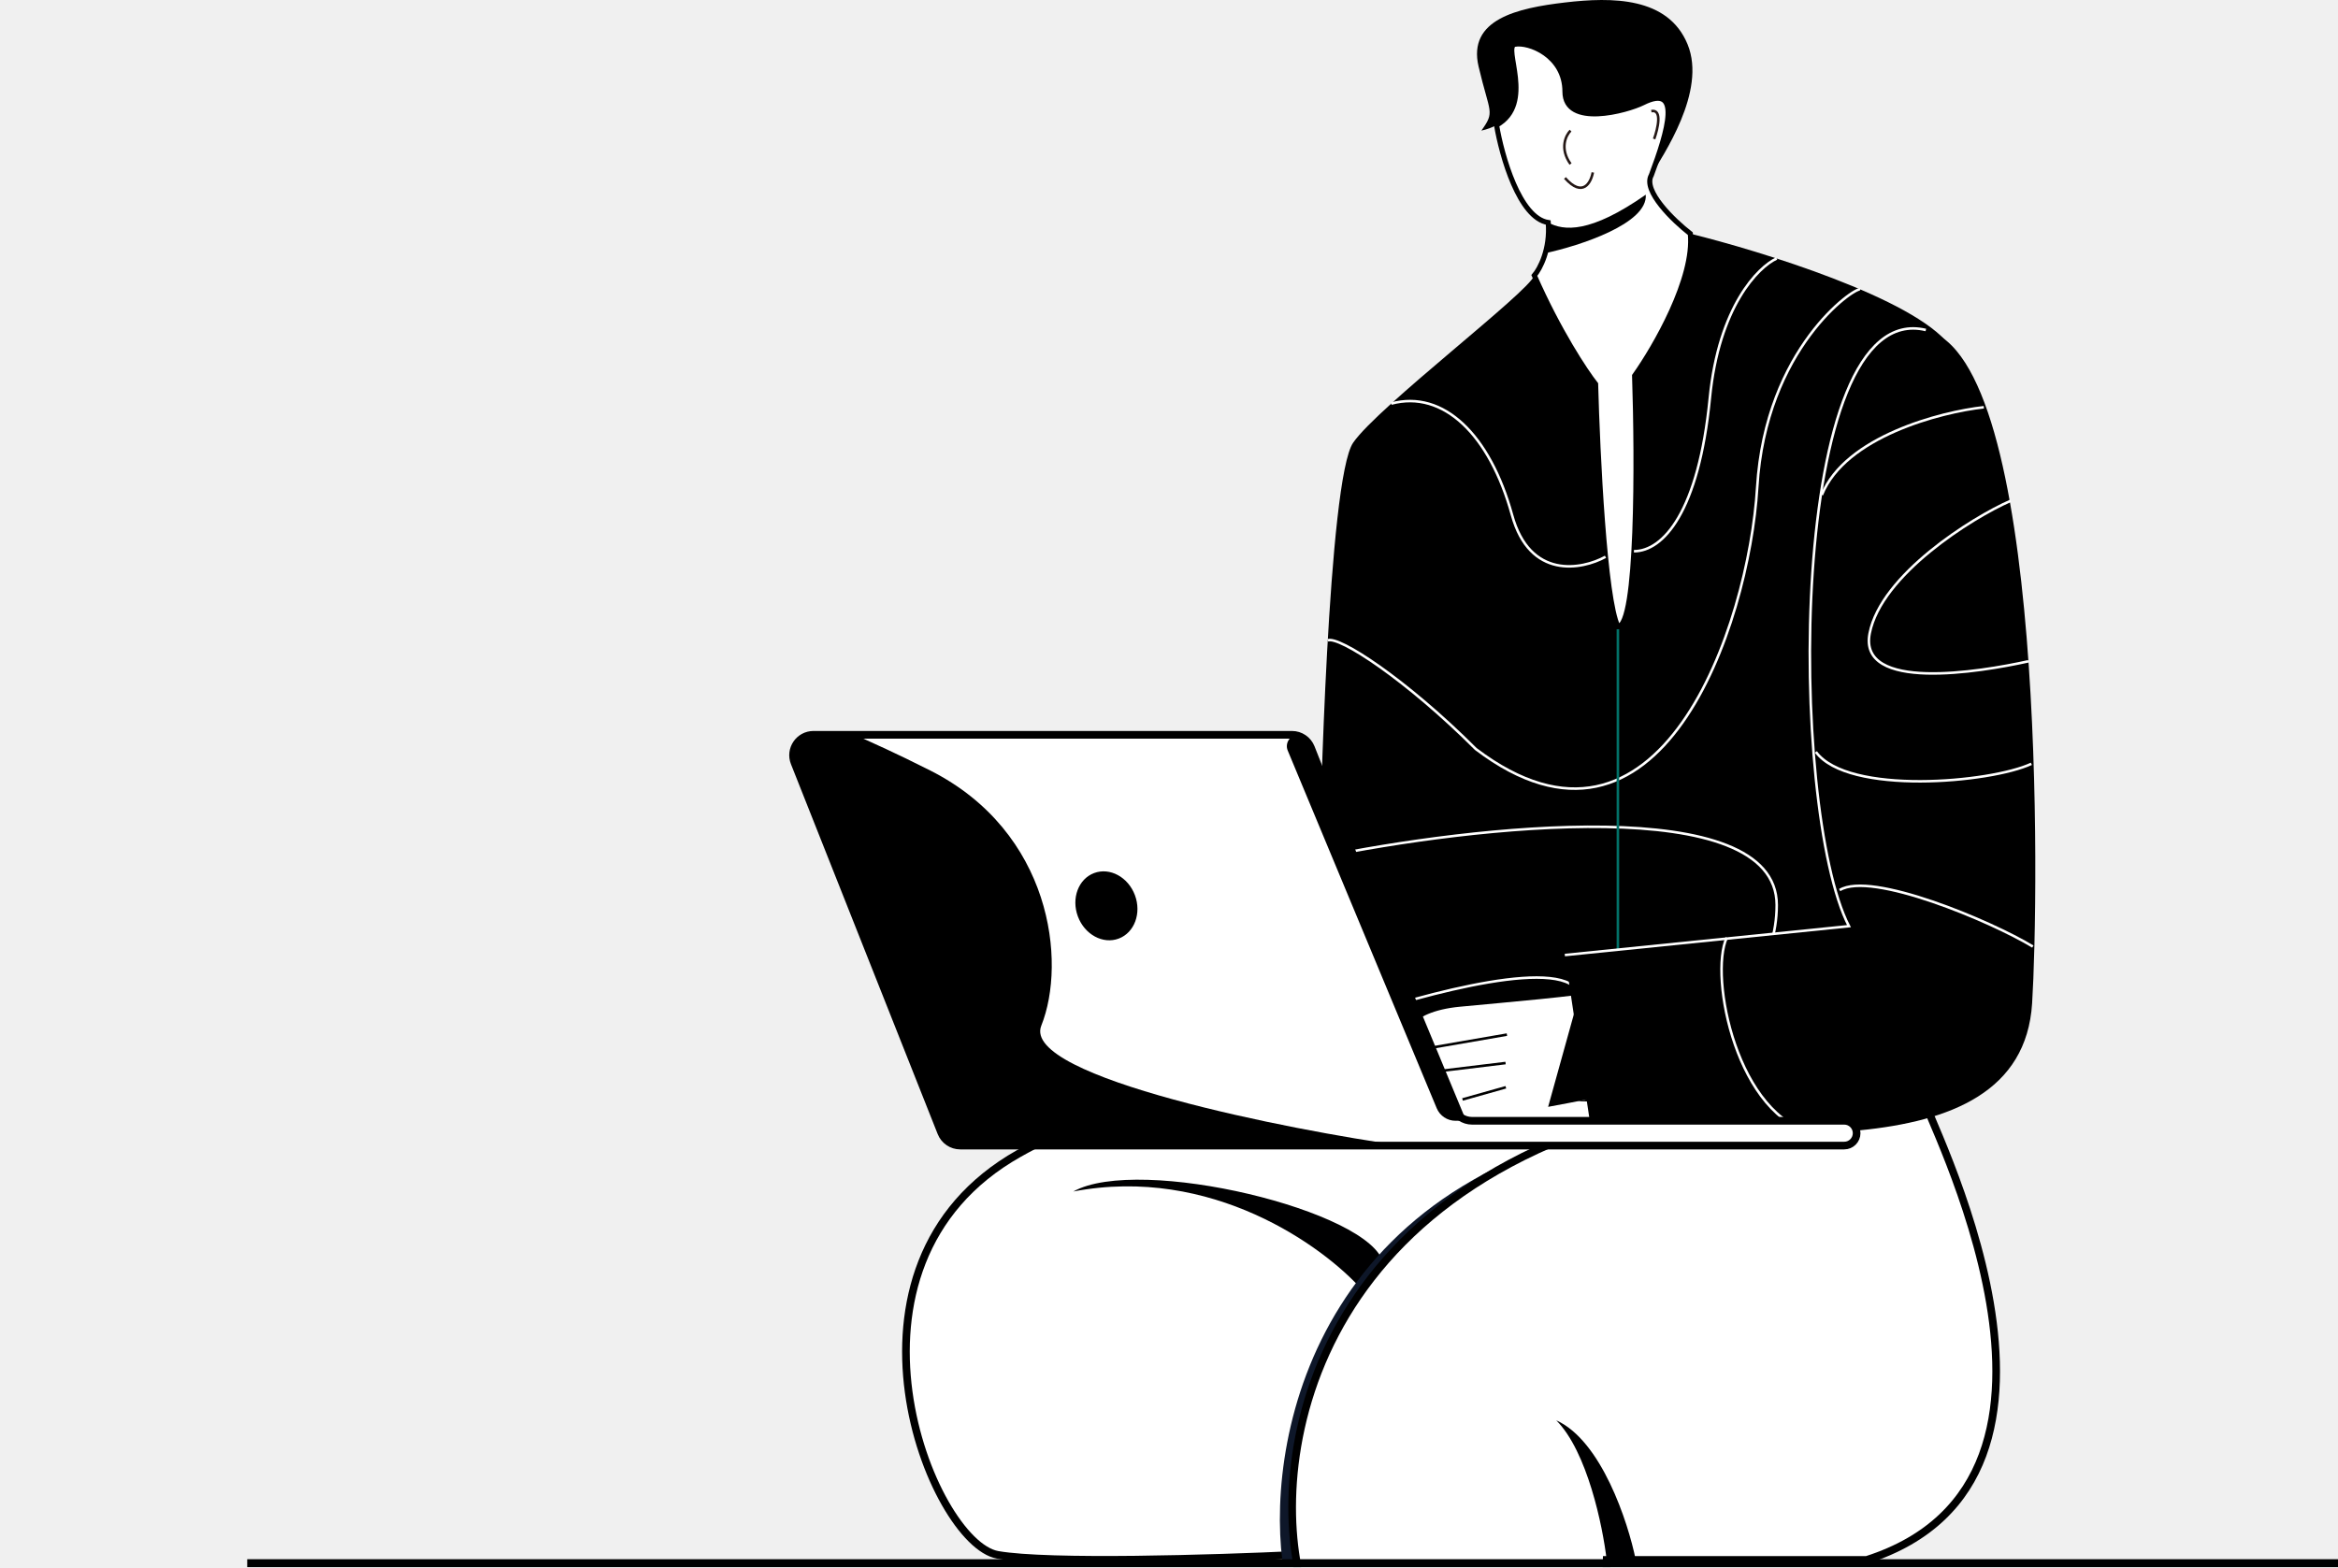
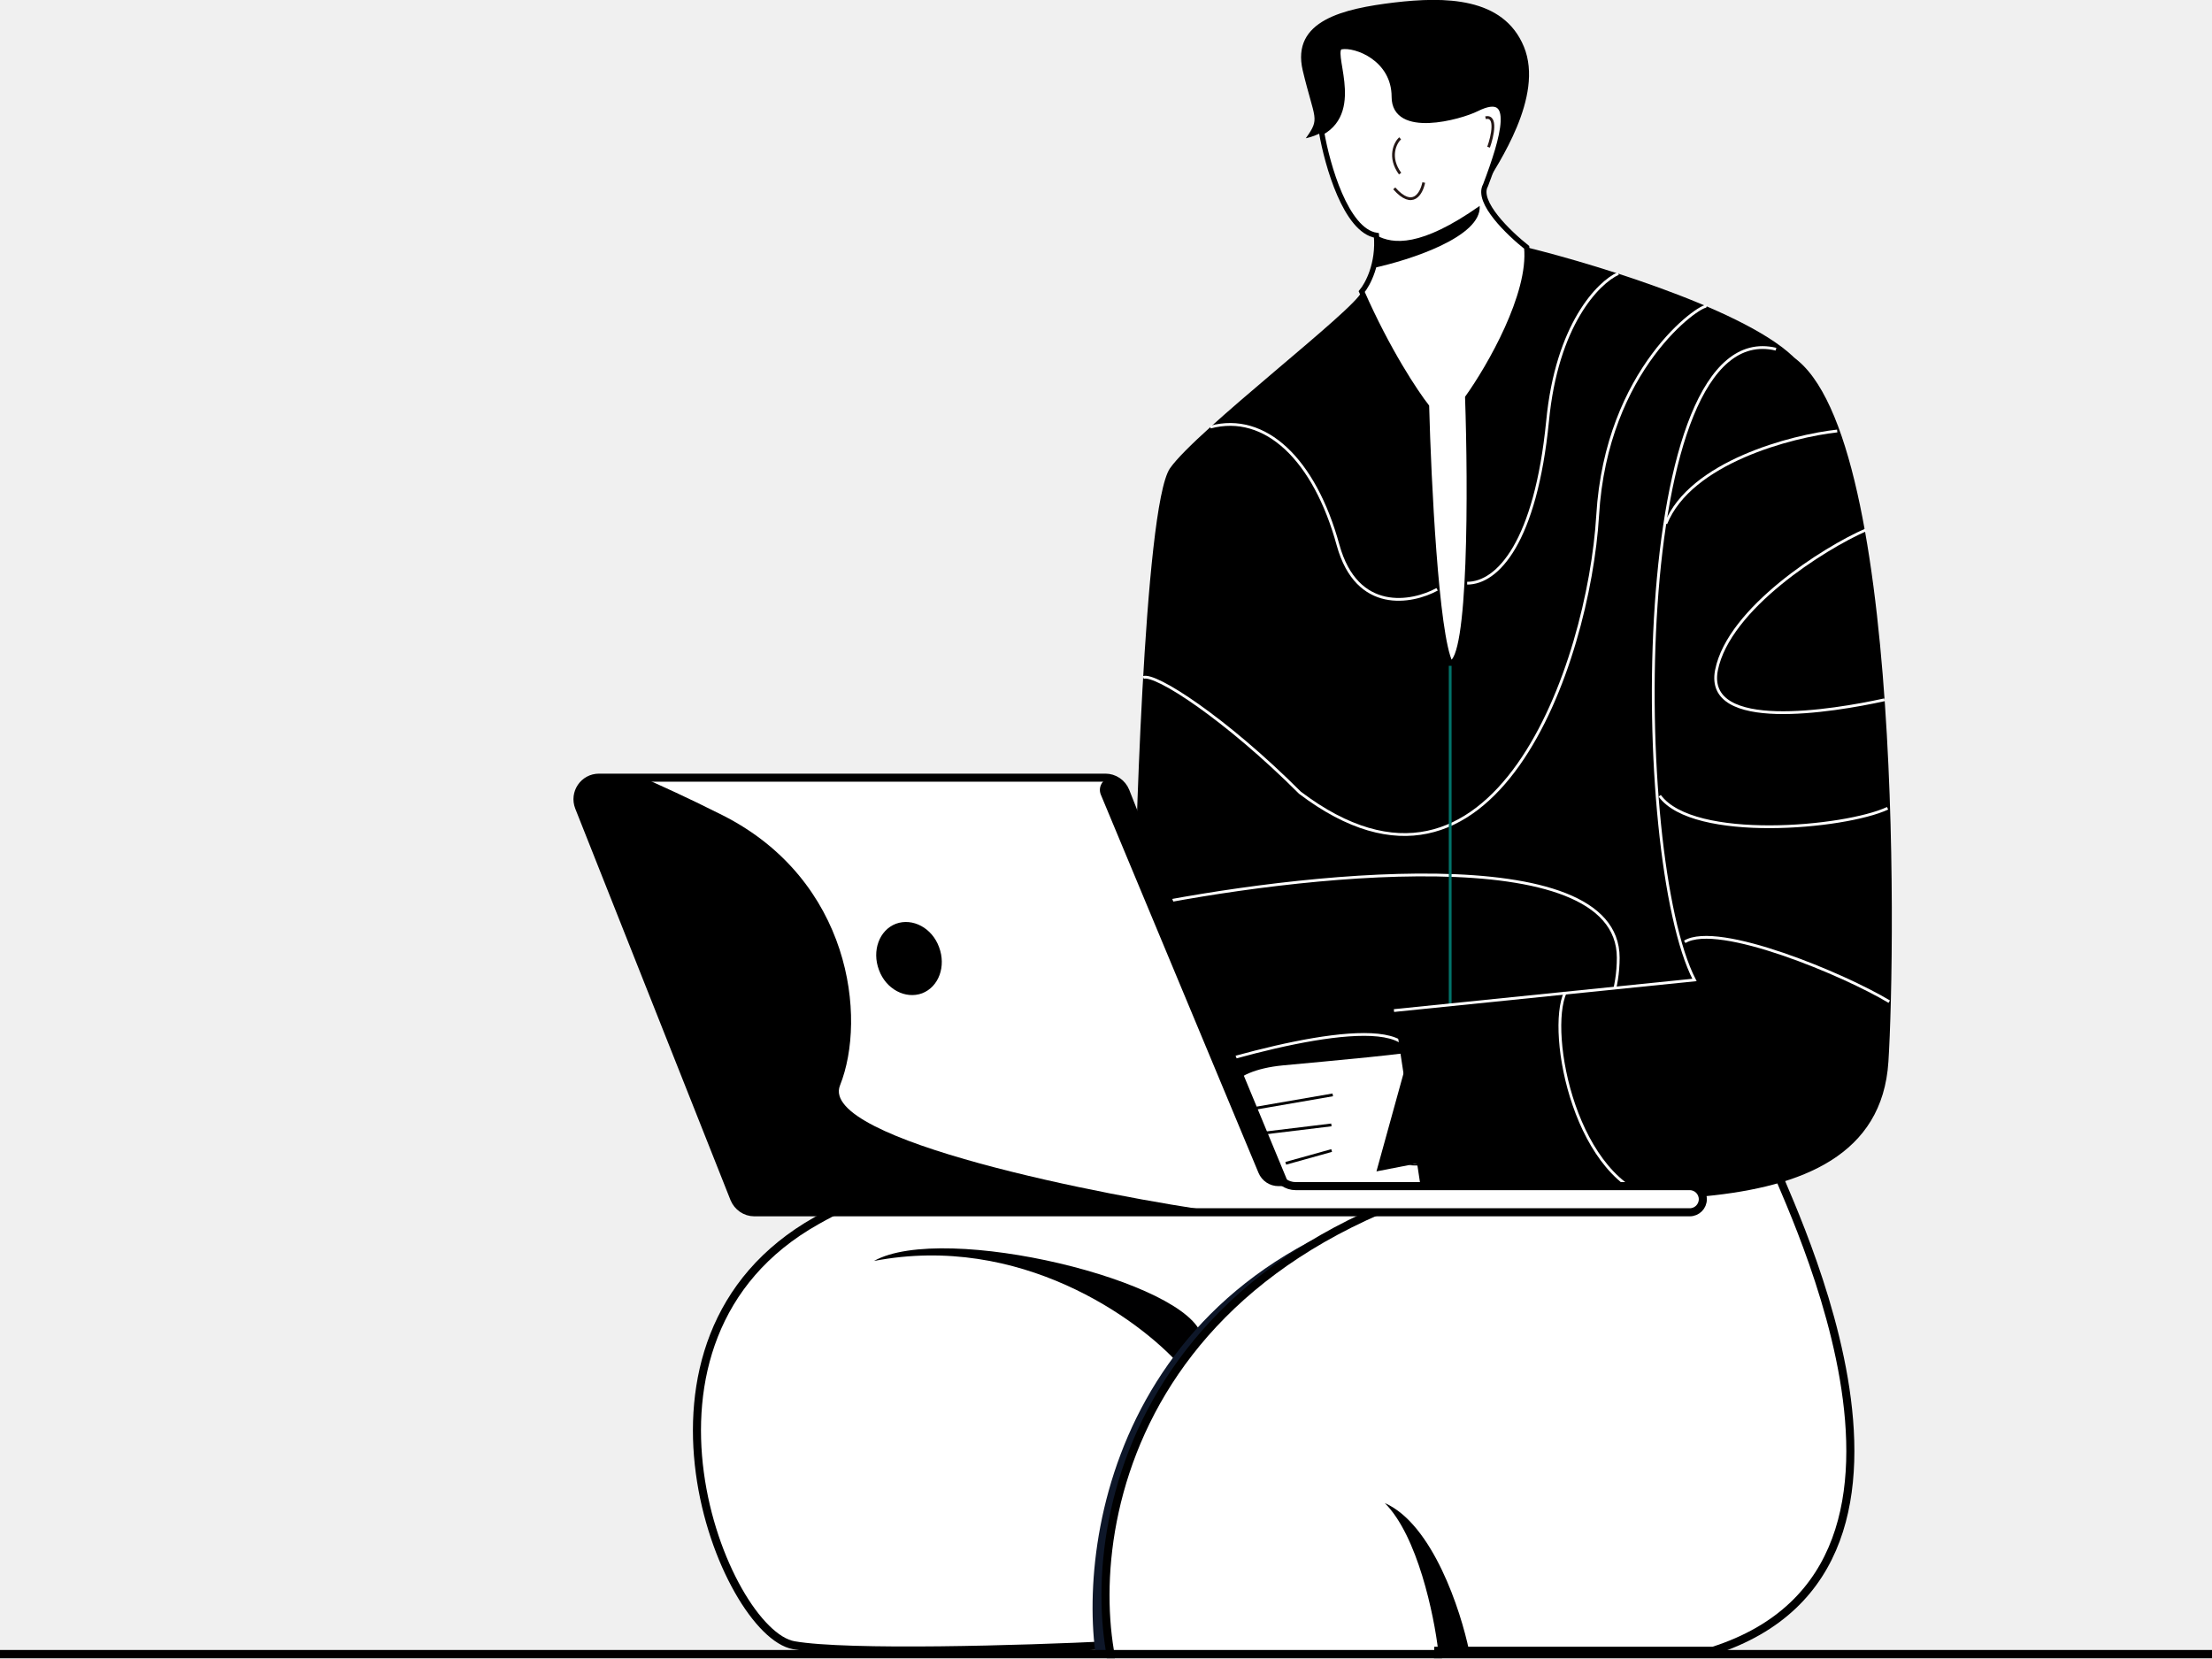
- <svg xmlns="http://www.w3.org/2000/svg" width="889" height="596" viewBox="0 0 889 596" fill="none">
-   <g clip-path="url(#clip0_181_1015)">
-     <g clip-path="url(#clip1_181_1015)">
-       <path d="M387.457 438.674C311.494 481.449 354.27 586.913 379.345 591.338C398.658 594.746 462.149 592.792 492.921 591.338L731.134 415.074L591.745 395.899C548.97 395.899 448.228 404.454 387.457 438.674Z" fill="white" />
-       <path d="M492.921 591.338C491.822 591.393 494.111 591.281 492.921 591.338ZM492.921 591.338C462.149 592.792 398.658 594.746 379.345 591.338C354.27 586.913 311.494 481.449 387.457 438.674C448.228 404.454 548.97 395.899 591.745 395.899L731.134 415.074L492.921 591.338Z" stroke="black" stroke-width="2.911" />
-       <path d="M408.106 453.152C460.616 443.122 503.244 473.965 517.994 490.64C520.458 487.195 523.122 483.789 525.998 480.44C521.464 460.527 433.181 439.14 408.106 453.152Z" fill="#000001" />
-       <path d="M487.596 593.52C489.46 593.439 491.239 593.358 492.92 593.278L687.486 449.312C678.915 446.413 656.823 437.494 637.029 425.009C502.733 440.923 481.451 543.981 487.596 593.52Z" fill="#0E1729" />
-       <path d="M709.745 593.277C806.357 562.302 731.132 422.176 731.132 417.014L694.994 412.042C510.913 423.405 483.576 537.6 492.918 593.277L523.984 849.191H604.037L610.919 593.277H709.745Z" fill="white" stroke="black" stroke-width="2.911" />
-       <path d="M591.745 540.178C603.545 551.978 609.446 580.495 610.921 593.278H621.983C619.033 578.774 608.855 547.848 591.745 540.178Z" fill="#000001" />
-       <rect x="94" y="593" width="796" height="3" fill="black" />
-       <path d="M606.714 146.088C602.83 141.143 592.73 125.958 583.407 104.77C585.526 102.297 589.551 94.81 588.704 84.64C577.686 82.945 571.009 59.213 569.048 47.56C583.679 39.444 571.212 17.793 575.991 16.837C581.288 15.777 595.061 21.074 595.061 34.846C595.061 48.619 618.657 42.118 624.725 39.084C639.556 31.668 634.26 49.68 627.903 66.63C624.513 72.563 636.378 83.934 642.735 88.878C644.429 105.829 629.315 131.962 621.546 142.909C622.606 174.692 622.818 238.258 615.19 238.258C610.105 228.088 607.421 172.573 606.714 146.088Z" fill="white" stroke="black" stroke-width="1.941" />
-       <path d="M597.177 49.672C595.411 51.438 592.939 56.453 597.177 62.386" stroke="#241715" stroke-width="0.97" />
-       <path d="M605.652 65.572C604.946 69.456 601.838 75.319 595.058 67.691" stroke="#241715" stroke-width="0.97" />
-       <path d="M628.96 52.854C630.372 48.969 632.138 41.412 627.9 42.259" stroke="#241715" stroke-width="0.97" />
-       <path d="M587.572 96.292C588.506 93.057 589.075 89.107 588.702 84.638C594.573 87.817 604.592 88.876 625.781 74.043C626.627 85.062 600.661 93.466 587.572 96.292Z" fill="black" />
-       <path d="M641.674 16.836C649.09 34.846 632.139 59.213 627.901 66.629C634.258 49.679 638.495 31.667 624.723 39.083C618.75 42.299 595.059 48.618 595.059 34.845C595.059 21.073 581.286 15.776 575.989 16.836C571.21 17.792 583.677 39.443 569.047 47.559C567.46 48.439 565.556 49.159 563.276 49.678C568.573 42.261 566.454 43.321 562.216 25.311C557.979 7.3 577.049 3.063 595.059 0.944C613.069 -1.175 634.258 -1.175 641.674 16.836Z" fill="black" />
-       <path d="M741.26 131.256C727.699 113.457 669.924 95.588 642.732 88.879C644.427 105.829 629.313 131.962 621.544 142.91C622.604 174.693 622.815 238.259 615.188 238.259C610.102 228.088 607.418 172.574 606.712 146.088C602.827 141.144 592.728 125.959 583.405 104.77C581.286 111.127 524.076 154.563 514.541 168.336C505.006 182.109 501.828 314.538 501.828 326.192C501.828 337.846 497.59 417.303 532.552 417.303C560.521 417.303 674.869 421.188 732.784 422.6C741.26 332.901 754.82 149.054 741.26 131.256Z" fill="black" />
-       <path d="M501.831 326.185C559.747 314.178 675.578 300.971 675.578 344.196C675.578 387.42 621.9 411.849 595.061 418.659M675.578 98.307C668.515 101.518 653.542 116.629 650.152 151.379C645.914 194.815 632.311 209.647 621.291 209.647M610.477 211.766C601.454 216.71 581.712 220.454 574.932 195.875C566.457 165.151 548.774 148.2 529.011 153.497M707.361 110.061C705.242 109.165 671.341 132.309 668.162 185.28C664.984 238.252 631.082 337.839 561.159 284.867C534.672 258.381 509.151 241.784 504.865 243.549M583.408 418.339C592.942 409.163 609.47 387.844 599.299 375.979C589.128 364.113 533.497 380.216 506.953 389.751M746.348 158.795C723.464 172.92 681.299 217.911 695.708 284.867C708.421 323.007 731.653 319.122 741.68 312.413M737.847 364.325C724.153 364.505 698.038 376.254 703.124 421.805" stroke="white" stroke-width="0.97" />
-       <path d="M615.188 417.293V239.308" stroke="#027269" stroke-width="0.97" />
-       <path d="M615.824 415.56L610.617 376.847C598.777 378.995 574.119 381.076 555.071 382.881C535.13 384.771 530.105 395.241 543.49 398.585C536.489 397.711 528.65 407.364 539.822 411.686C531.627 414.597 547.836 417.845 555.782 417.861C551.234 418.548 543.349 419.815 544.421 424.634C545.493 429.452 592.469 420.592 615.824 415.56Z" fill="white" />
-       <path d="M615.824 415.561L610.617 376.848C607.863 377.348 604.415 377.844 600.505 378.334L588.66 420.952C598.612 419.142 608.409 417.159 615.824 415.561Z" fill="black" />
-       <path d="M556.106 418.146L572.58 413.509" stroke="black" stroke-width="0.97" />
-       <path d="M543.596 407.801L572.476 404.295" stroke="black" stroke-width="0.97" />
-       <path d="M543.491 398.584L572.988 393.482" stroke="black" stroke-width="0.97" />
-       <path d="M772.692 381.565C775.255 340.991 778.054 136.522 732.286 125.5C679.382 112.759 680.076 307.755 703.043 352.24L595.016 363.222L605.152 430.623C657.673 426.955 768.449 448.703 772.692 381.565Z" fill="black" />
-       <path d="M732.285 125.499C679.382 112.759 680.075 307.754 703.043 352.24L595.015 363.222" stroke="white" stroke-width="0.97" />
-       <path d="M754.322 154.883C737.975 156.661 701.645 166.099 692.733 188.221M764.493 190.481C749.761 196.925 715.271 218.617 710.92 240.885C706.57 263.152 752.646 255.634 771.274 251.505M772.404 290.493C756.92 297.722 702.644 302.52 690.473 285.973M772.968 359.993C757.111 350.37 711.46 331.161 699.514 338.522M656.571 356.603C649.79 371.294 660.409 425.315 690.473 431.189" stroke="white" stroke-width="0.97" />
-       <path d="M309.324 279.458H491.26C494.447 279.458 497.311 281.407 498.481 284.372L552.515 421.342C553.685 424.307 556.548 426.256 559.736 426.256H701.251C703.854 426.256 705.964 428.366 705.964 430.969C705.964 433.573 703.854 435.683 701.251 435.683H365.118C361.935 435.683 359.075 433.74 357.902 430.782L302.107 290.082C300.087 284.986 303.842 279.458 309.324 279.458Z" fill="white" stroke="black" stroke-width="2.911" />
-       <path d="M497.651 282.129L557.502 426.256H553.46C550.326 426.256 547.499 424.371 546.294 421.477L489.65 285.456C488.462 282.603 490.559 279.458 493.65 279.458C495.401 279.458 496.98 280.512 497.651 282.129Z" fill="black" />
-       <path d="M357.902 430.782L302.107 290.082C300.087 284.986 303.842 279.458 309.324 279.458H323.352C324.507 279.458 325.643 279.716 326.692 280.199C331.658 282.486 339.954 286.082 353.731 293.043C399.822 316.331 405.644 365.818 395.941 390.077C388.074 409.743 492.053 430.071 532.905 435.683H365.118C361.935 435.683 359.075 433.74 357.902 430.782Z" fill="black" />
-       <ellipse cx="11.574" cy="13.31" rx="11.574" ry="13.31" transform="matrix(-0.936312 0.351169 0.351169 0.936312 426.862 327.975)" fill="black" />
+ <svg xmlns="http://www.w3.org/2000/svg" version="1.2" viewBox="0 0 795 596" width="795" height="596">
+   <defs>
+     <clipPath clipPathUnits="userSpaceOnUse" id="cp1">
+       <path d="m-94 0h889v596h-889z" />
+     </clipPath>
+     <clipPath clipPathUnits="userSpaceOnUse" id="cp2">
+       <path d="m-94 0h889v596h-889z" />
+     </clipPath>
+   </defs>
+   <style>.a{fill:#fff}.b{fill:none;stroke:#000;stroke-width:2.9}.c{fill:#000001}.d{fill:#0e1729}.e{fill:#fff;stroke:#000;stroke-width:2.9}.f{fill:#fff;stroke:#000;stroke-width:1.9}.g{fill:none;stroke:#241715}.h{fill:none;stroke:#fff}.i{fill:none;stroke:#027269}.j{fill:none;stroke:#000}</style>
+   <g clip-path="url(#cp1)">
+     <g clip-path="url(#cp2)">
+       <path class="a" d="m293.5 438.7c-76 42.7-33.2 148.2-8.2 152.6 19.4 3.4 82.8 1.5 113.6 0l238.2-176.2-139.4-19.2c-42.7 0-143.5 8.6-204.2 42.8z" />
+       <path class="b" d="m398.9 591.3c-30.8 1.5-94.2 3.4-113.6 0-25-4.4-67.8-109.9 8.2-152.6 60.7-34.2 161.5-42.8 204.2-42.8l139.4 19.2zm0 0c-1.1 0 1.2-0.1 0 0z" />
+       <path class="c" d="m314.1 453.2c52.5-10.1 95.1 20.8 109.9 37.4q3.7-5.1 8-10.2c-4.5-19.9-92.8-41.3-117.9-27.2z" />
+       <path class="d" d="m393.6 593.5q2.8-0.1 5.3-0.2l194.6-144c-8.6-2.9-30.7-11.8-50.5-24.3-134.3 15.9-155.5 119-149.4 168.5z" />
+       <path class="e" d="m615.7 593.3c96.7-31 21.4-171.1 21.4-176.3l-36.1-5c-184.1 11.4-211.4 125.6-202.1 181.3l31.1 255.9h80l6.9-255.9z" />
+       <path class="c" d="m497.7 540.2c11.8 11.8 17.7 40.3 19.2 53.1h11.1c-3-14.5-13.1-45.5-30.3-53.1z" />
+       <path fill-rule="evenodd" d="m0 593h796v3h-796z" />
+       <path class="f" d="m512.7 146.1c-3.9-5-14-20.1-23.3-41.3 2.1-2.5 6.2-10 5.3-20.2-11-1.7-17.7-25.4-19.7-37 14.7-8.2 2.2-29.8 7-30.8 5.3-1 19.1 4.3 19.1 18 0 13.8 23.6 7.3 29.6 4.3 14.9-7.4 9.6 10.6 3.2 27.5-3.4 6 8.5 17.3 14.8 22.3 1.7 16.9-13.4 43.1-21.2 54 1.1 31.8 1.3 95.4-6.3 95.4-5.1-10.2-7.8-65.7-8.5-92.2z" />
+       <path fill-rule="evenodd" class="g" d="m503.2 49.7c-1.8 1.7-4.3 6.8 0 12.7" />
+       <path fill-rule="evenodd" class="g" d="m511.7 65.6c-0.8 3.9-3.9 9.7-10.6 2.1" />
+       <path fill-rule="evenodd" class="g" d="m535 52.9c1.4-3.9 3.1-11.5-1.1-10.6" />
+       <path d="m493.6 96.3c0.9-3.2 1.5-7.2 1.1-11.7 5.9 3.2 15.9 4.3 37.1-10.6 0.8 11.1-25.1 19.5-38.2 22.3z" />
+       <path d="m547.7 16.8c7.4 18-9.6 42.4-13.8 49.8 6.4-16.9 10.6-34.9-3.2-27.5-6 3.2-29.6 9.5-29.6-4.3 0-13.7-13.8-19-19.1-18-4.8 1 7.7 22.6-7 30.8-1.5 0.8-3.4 1.6-5.7 2.1 5.3-7.4 3.2-6.4-1.1-24.4-4.2-18 14.8-22.2 32.9-24.4 18-2.1 39.2-2.1 46.6 15.9z" />
+       <path d="m647.3 131.3c-13.6-17.8-71.4-35.7-98.6-42.4 1.7 16.9-13.4 43.1-21.2 54 1.1 31.8 1.3 95.4-6.3 95.4-5.1-10.2-7.8-65.7-8.5-92.2-3.9-5-14-20.1-23.3-41.3-2.1 6.3-59.3 49.8-68.9 63.5-9.5 13.8-12.7 146.2-12.7 157.9 0 11.6-4.2 91.1 30.8 91.1 27.9 0 142.3 3.9 200.2 5.3 8.5-89.7 22-273.5 8.5-291.3z" />
+       <path fill-rule="evenodd" class="h" d="m407.8 326.2c57.9-12 173.8-25.2 173.8 18 0 43.2-53.7 67.6-80.5 74.5" />
+       <path fill-rule="evenodd" class="h" d="m581.6 98.3c-7.1 3.2-22.1 18.3-25.4 53.1-4.3 43.4-17.9 58.2-28.9 58.2" />
+       <path fill-rule="evenodd" class="h" d="m613.4 110.1c-2.2-0.9-36.1 22.2-39.2 75.2-3.2 53-37.1 152.5-107 99.6-26.5-26.5-52-43.1-56.3-41.4" />
+       <path fill-rule="evenodd" class="h" d="m516.5 211.8c-9 4.9-28.8 8.7-35.6-15.9-8.4-30.7-26.1-47.7-45.9-42.4" />
+       <path fill-rule="evenodd" class="h" d="m489.4 418.3c9.5-9.1 26.1-30.5 15.9-42.3-10.2-11.9-65.8 4.2-92.3 13.8" />
+       <path fill-rule="evenodd" class="h" d="m652.3 158.8c-22.8 14.1-65 59.1-50.6 126.1 12.7 38.1 36 34.2 46 27.5" />
+       <path fill-rule="evenodd" class="h" d="m643.8 364.3c-13.6 0.2-39.8 12-34.7 57.5" />
+       <path fill-rule="evenodd" class="i" d="m521.2 417.3v-178" />
+       <path class="a" d="m521.8 415.6l-5.2-38.8c-11.8 2.2-36.5 4.3-55.5 6.1-20 1.9-25 12.3-11.6 15.7-7-0.9-14.8 8.8-3.7 13.1-8.2 2.9 8 6.1 16 6.2-4.6 0.6-12.5 1.9-11.4 6.7 1.1 4.9 48.1-4 71.4-9z" />
+       <path d="m521.8 415.6l-5.2-38.8c-2.7 0.5-6.2 1-10.1 1.5l-11.8 42.7c9.9-1.9 19.7-3.8 27.1-5.4z" />
+       <path fill-rule="evenodd" class="j" d="m462.1 418.1l16.5-4.6" />
+       <path fill-rule="evenodd" class="j" d="m449.6 407.8l28.9-3.5" />
+       <path fill-rule="evenodd" class="j" d="m449.5 398.6l29.5-5.1" />
+       <path d="m678.7 381.6c2.6-40.6 5.4-245.1-40.4-256.1-52.9-12.7-52.2 182.3-29.3 226.7l-108 11 10.2 67.4c52.5-3.6 163.2 18.1 167.5-49z" />
+       <path fill-rule="evenodd" class="h" d="m638.3 125.5c-52.9-12.7-52.2 182.3-29.3 226.7l-108 11" />
+       <path fill-rule="evenodd" class="h" d="m660.3 154.9c-16.3 1.8-52.7 11.2-61.6 33.3" />
+       <path fill-rule="evenodd" class="h" d="m670.5 190.5c-14.7 6.4-49.2 28.1-53.6 50.4-4.3 22.3 41.7 14.7 60.4 10.6" />
+       <path fill-rule="evenodd" class="h" d="m678.4 290.5c-15.5 7.2-69.8 12-81.9-4.5" />
+       <path fill-rule="evenodd" class="h" d="m679 360c-15.9-9.6-61.5-28.8-73.5-21.5" />
+       <path fill-rule="evenodd" class="h" d="m562.6 356.6c-6.8 14.7 3.8 68.7 33.9 74.6" />
+       <path class="e" d="m215.3 279.5h182c3.1 0 6 1.9 7.2 4.9l54 136.9c1.2 3 4 5 7.2 5h141.6c2.6 0 4.7 2.1 4.7 4.7 0 2.6-2.1 4.7-4.7 4.7h-336.2c-3.2 0-6-2-7.2-4.9l-55.8-140.7c-2-5.1 1.7-10.6 7.2-10.6z" />
+       <path d="m403.7 282.1l59.8 144.2h-4c-3.2 0-6-1.9-7.2-4.8l-56.7-136c-1.1-2.9 1-6 4-6 1.8 0 3.4 1 4.1 2.6z" />
+       <path d="m263.9 430.8l-55.8-140.7c-2-5.1 1.7-10.6 7.2-10.6h14.1c1.1 0 2.2 0.2 3.3 0.7 5 2.3 13.3 5.9 27 12.8 46.1 23.3 51.9 72.8 42.2 97.1-7.8 19.6 96.2 40 137 45.6h-167.8c-3.2 0-6-2-7.2-4.9z" />
+       <path fill-rule="evenodd" d="m331.4 357c6-2.3 8.7-9.7 6.1-16.6-2.5-6.9-9.5-10.6-15.5-8.4-6 2.3-8.7 9.7-6.1 16.6 2.5 6.9 9.5 10.6 15.5 8.4z" />
    </g>
  </g>
-   <defs>
-     <clipPath id="clip0_181_1015">
-       <rect width="889" height="596" fill="white" />
-     </clipPath>
-     <clipPath id="clip1_181_1015">
-       <rect width="889" height="596" fill="white" />
-     </clipPath>
-   </defs>
</svg>
